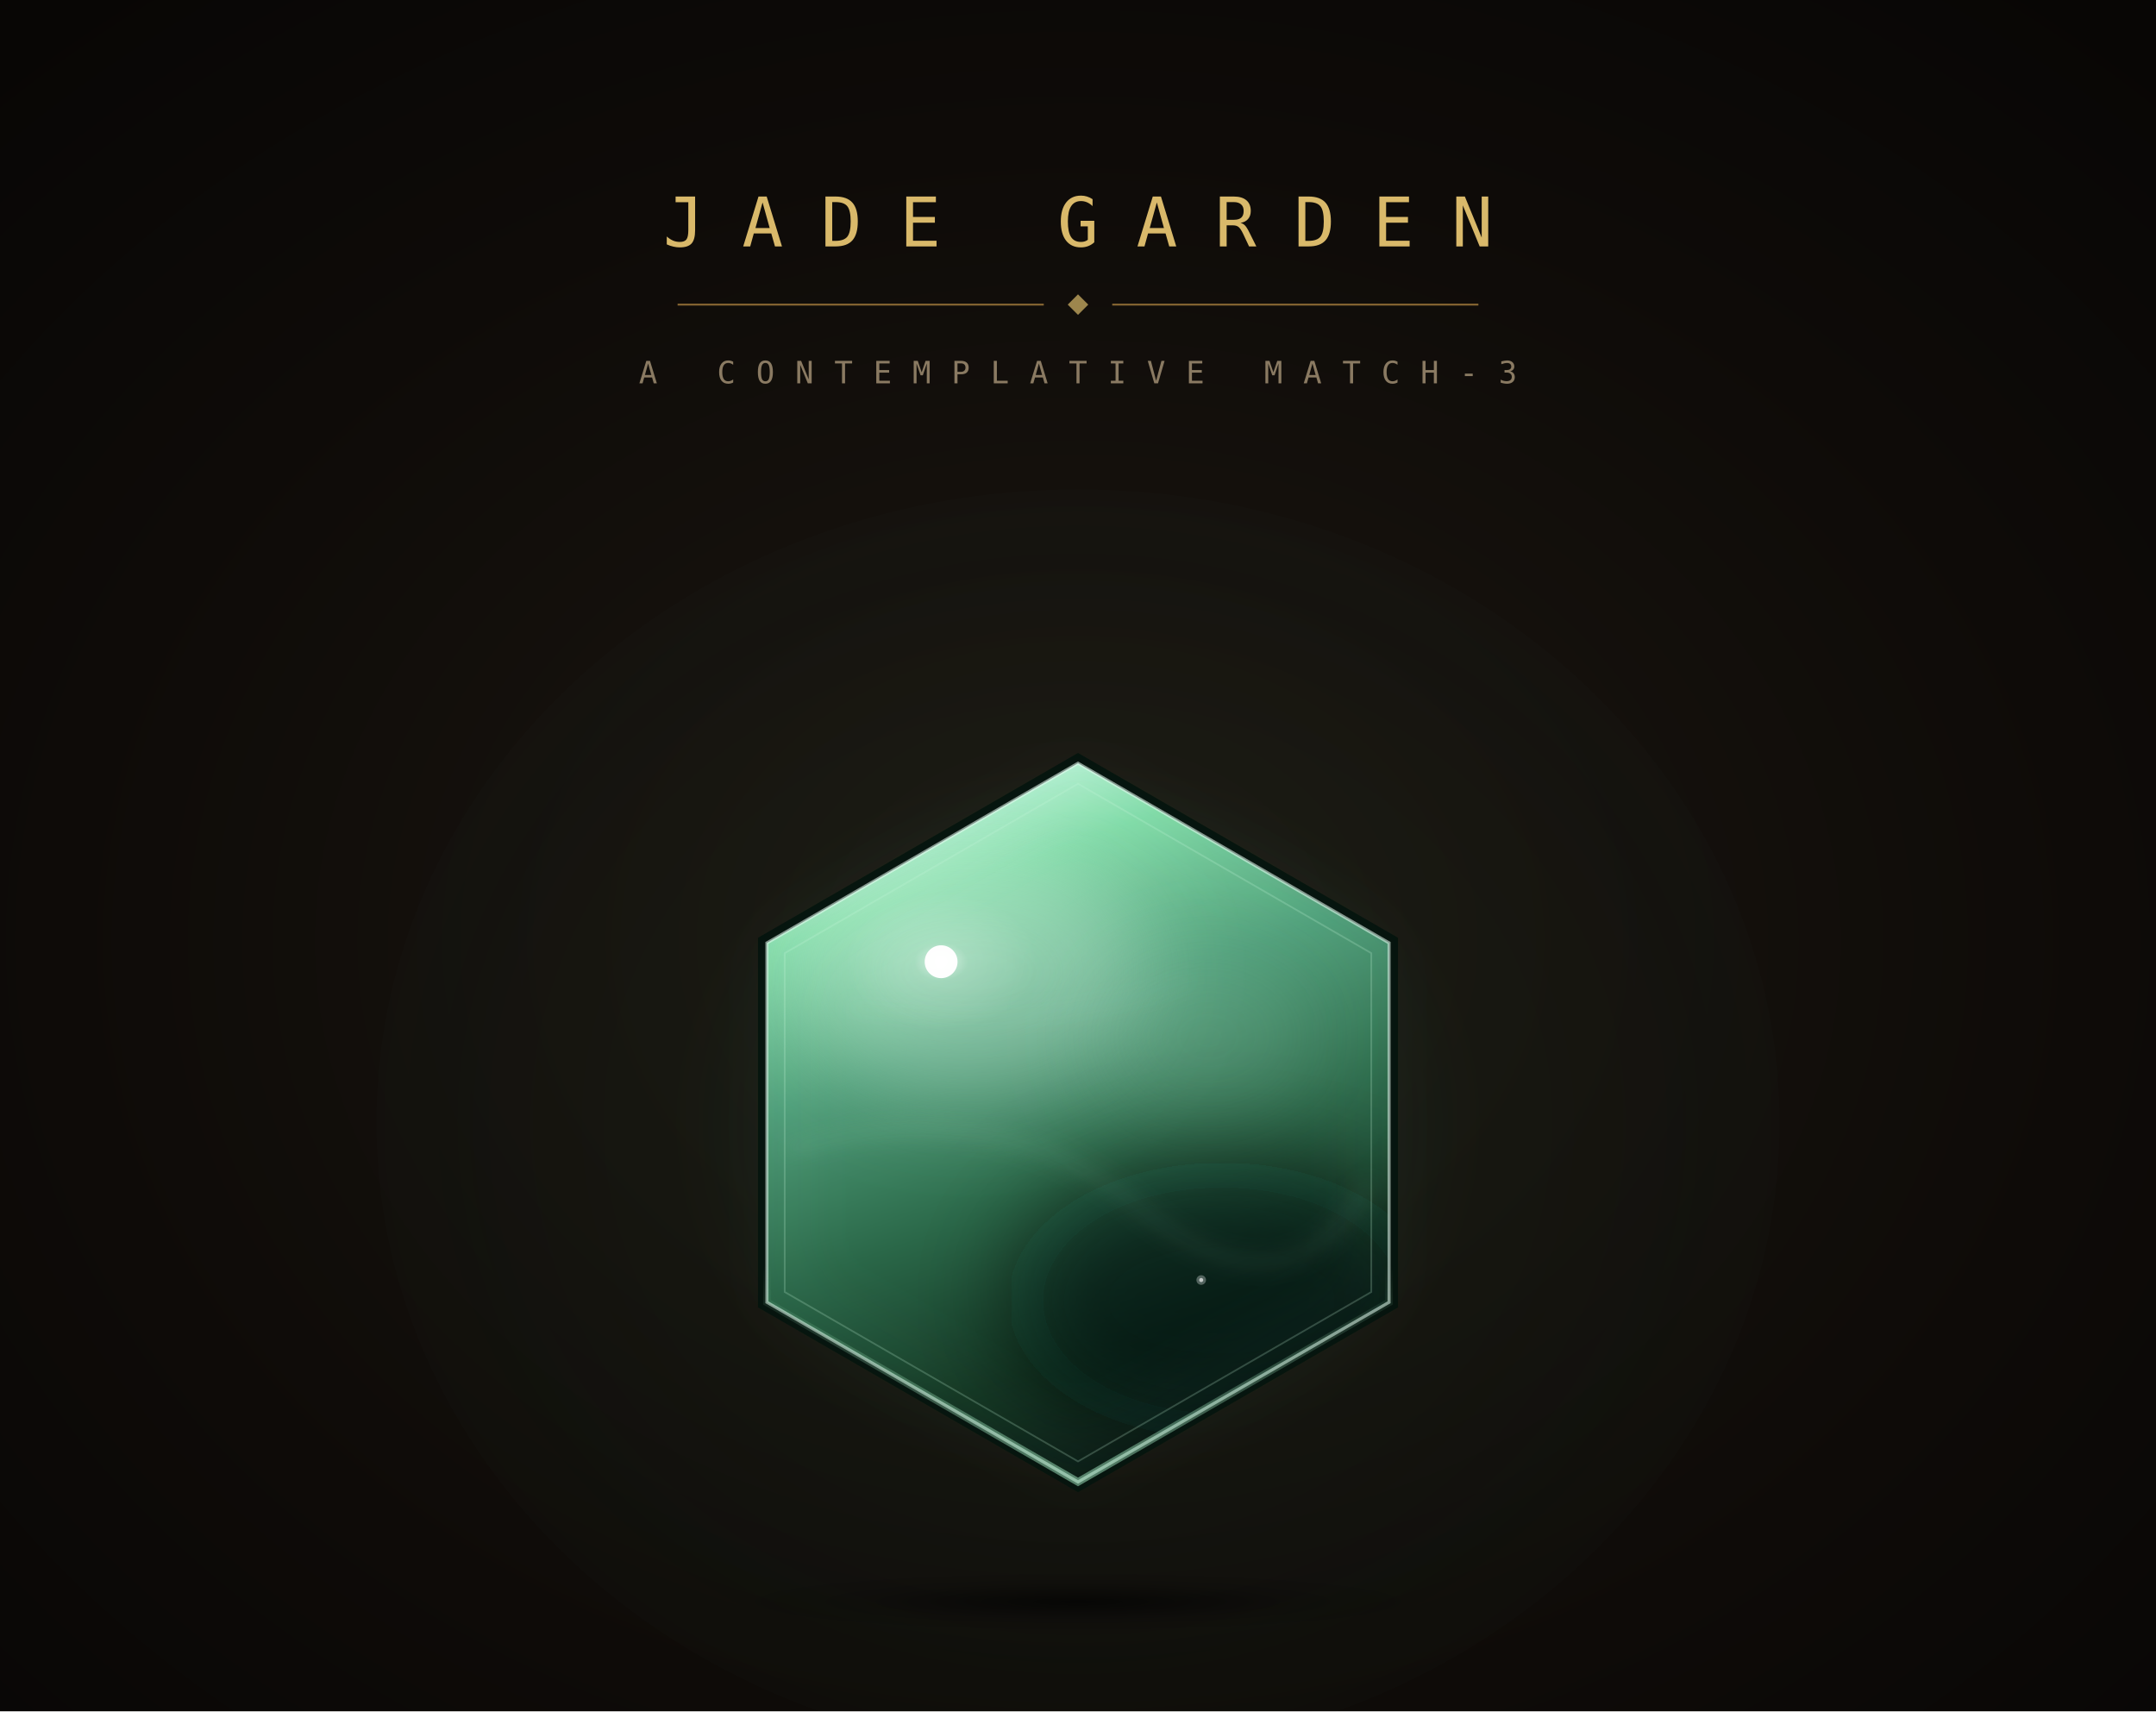
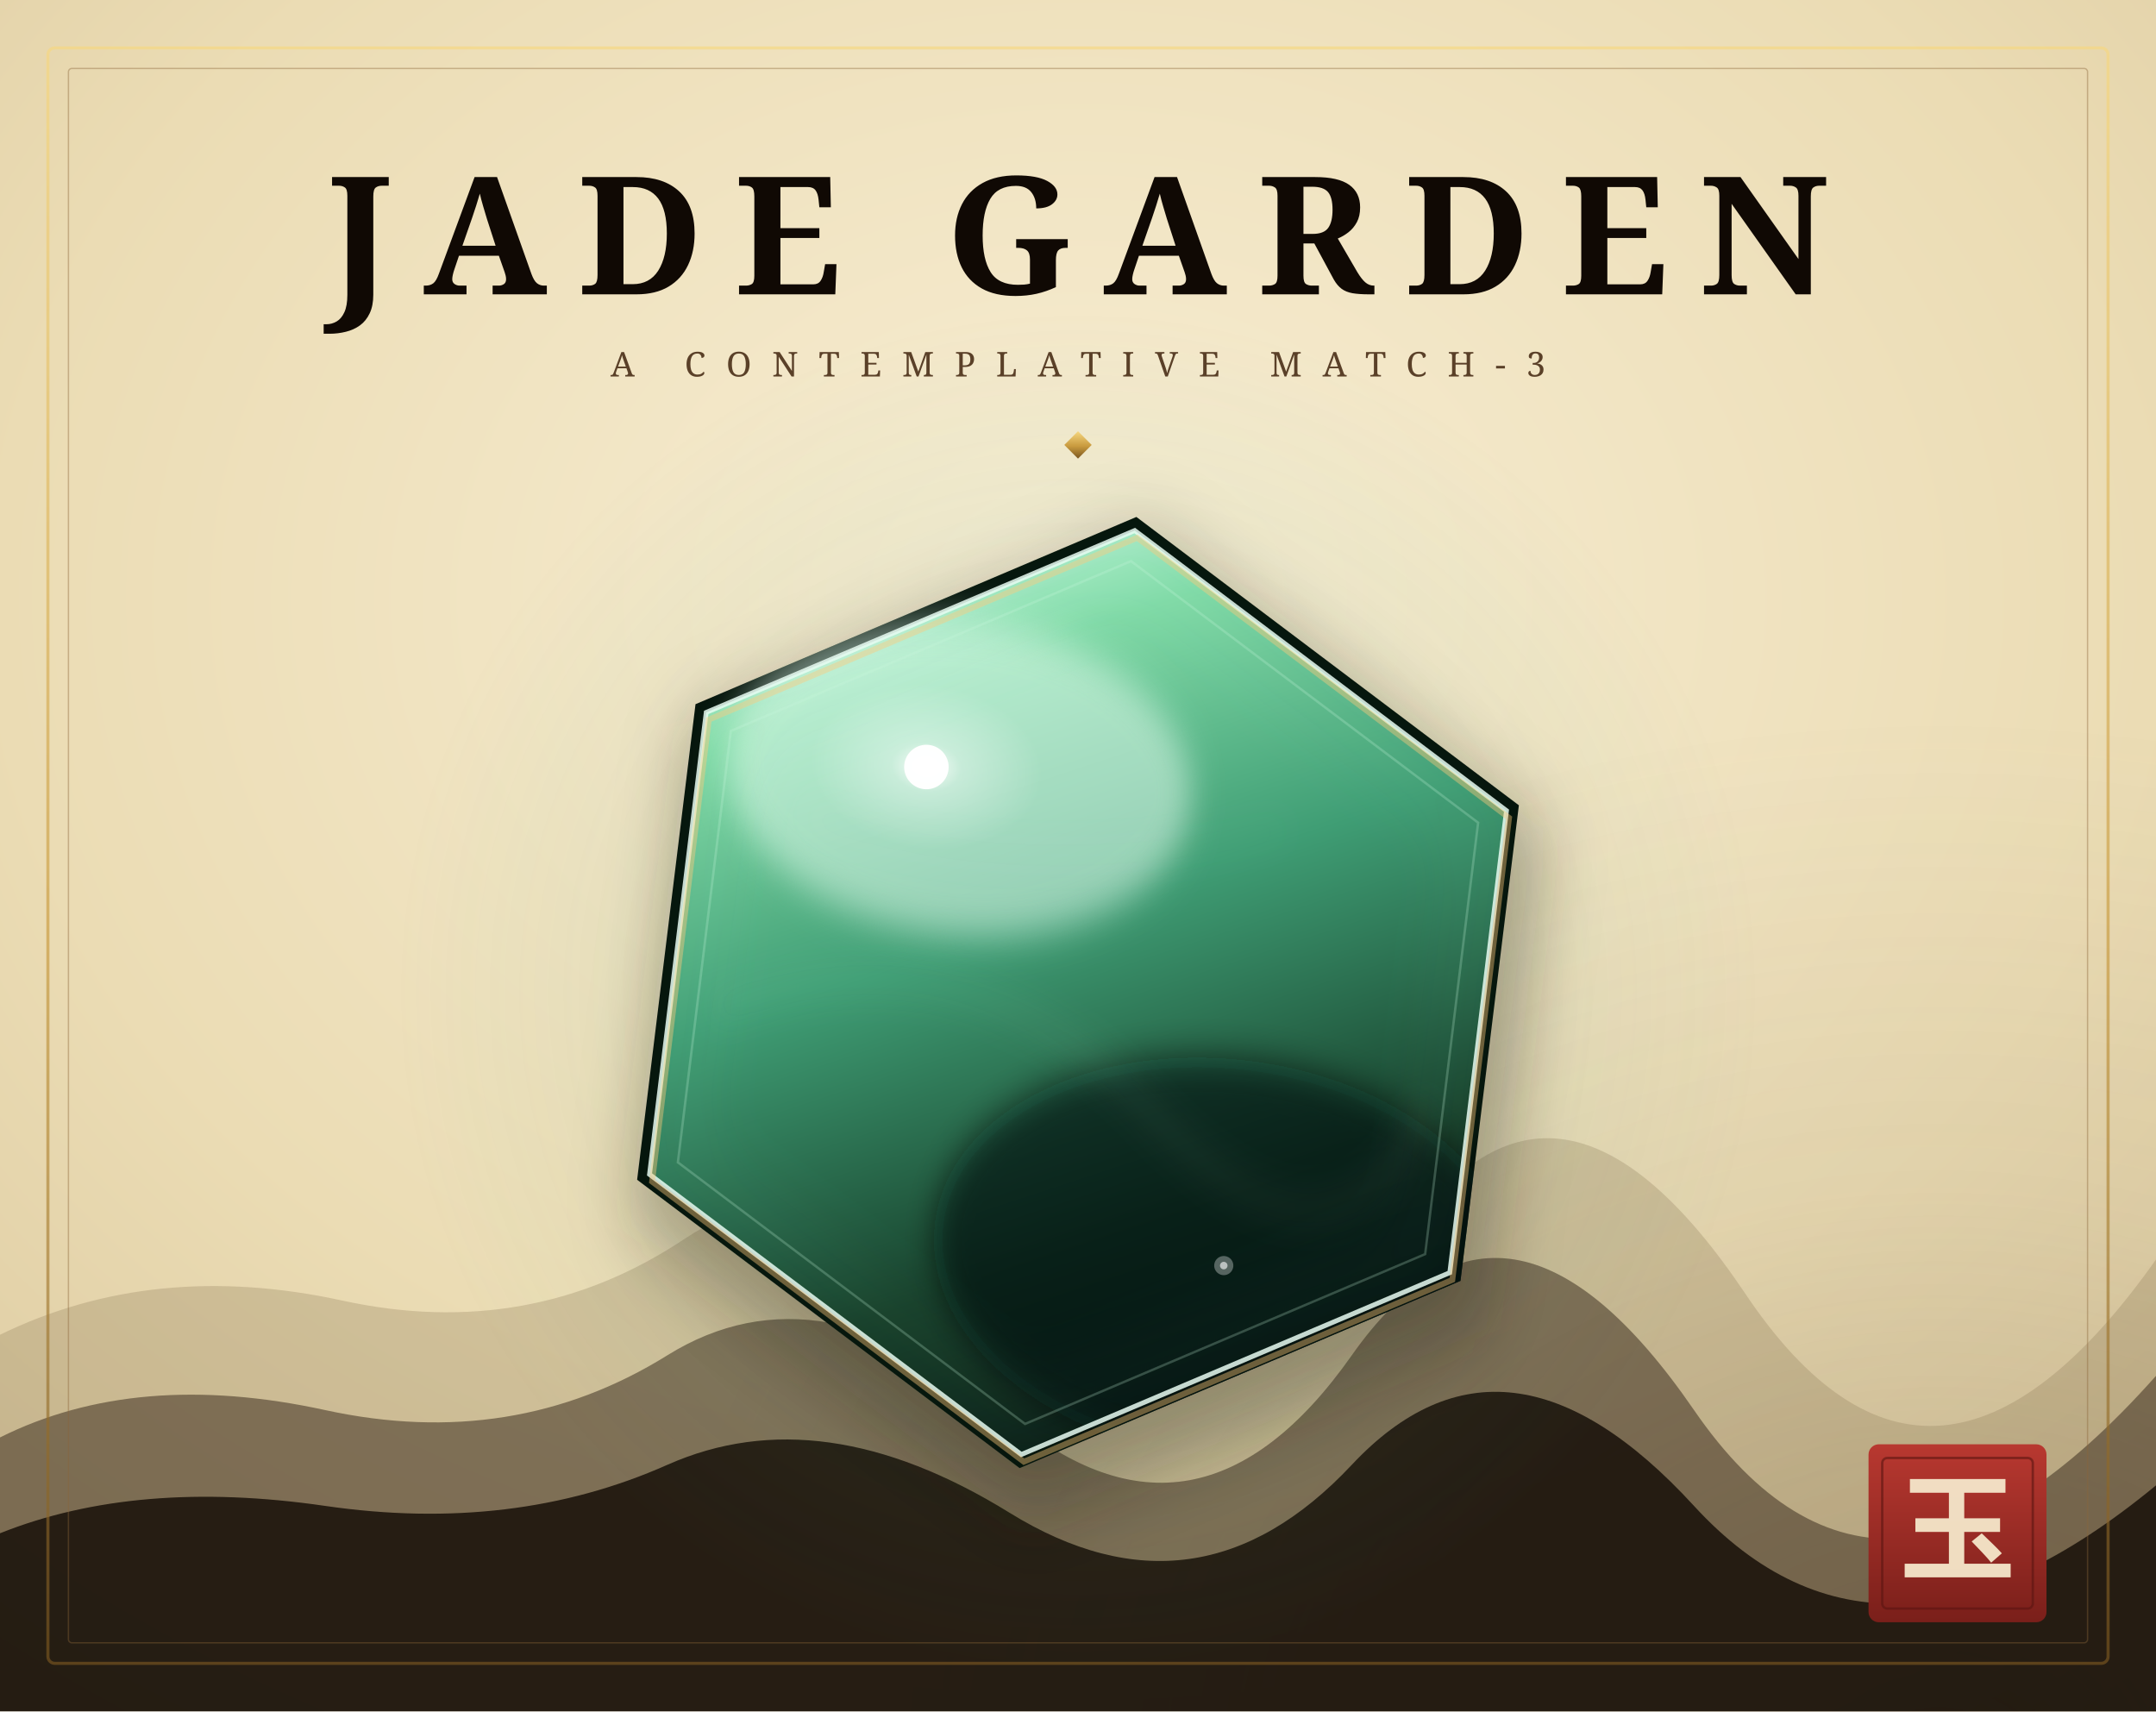
- <svg xmlns="http://www.w3.org/2000/svg" viewBox="0 0 630 500" width="630" height="500">
+ <svg xmlns="http://www.w3.org/2000/svg" viewBox="0 0 630 500">
  <defs>
-     <radialGradient id="stage" cx="0.5" cy="0.55" r="0.72">
-       <stop offset="0%" stop-color="#1C1712" />
-       <stop offset="65%" stop-color="#0E0B08" />
-       <stop offset="100%" stop-color="#080605" />
+     <radialGradient id="paper" cx="0.5" cy="0.35" r="0.9">
+       <stop offset="0%" stop-color="#F8EED4" />
+       <stop offset="55%" stop-color="#EBDCB4" />
+       <stop offset="100%" stop-color="#D6C297" />
    </radialGradient>
-     <linearGradient id="jadeBody" x1="0.35" y1="0" x2="0.65" y2="1">
+     <radialGradient id="inkWash" cx="0.7" cy="0.75" r="0.6">
+       <stop offset="0%" stop-color="#6B5A3E" stop-opacity="0.28" />
+       <stop offset="55%" stop-color="#6B5A3E" stop-opacity="0.08" />
+       <stop offset="100%" stop-color="#6B5A3E" stop-opacity="0" />
+     </radialGradient>
+     <linearGradient id="jadeBody" x1="0.3" y1="0" x2="0.7" y2="1">
      <stop offset="0%" stop-color="#C4F7DE" />
-       <stop offset="14%" stop-color="#7FD9A6" />
-       <stop offset="35%" stop-color="#4E9D78" />
-       <stop offset="58%" stop-color="#2A6748" />
-       <stop offset="80%" stop-color="#123522" />
-       <stop offset="100%" stop-color="#061410" />
+       <stop offset="15%" stop-color="#7FD9A6" />
+       <stop offset="42%" stop-color="#3F9D74" />
+       <stop offset="75%" stop-color="#163F2A" />
+       <stop offset="100%" stop-color="#051410" />
    </linearGradient>
-     <radialGradient id="jadeHalo" cx="0.5" cy="0.5" r="0.62">
-       <stop offset="0%" stop-color="#4FB880" stop-opacity="0.24" />
-       <stop offset="45%" stop-color="#2A6E4A" stop-opacity="0.06" />
-       <stop offset="100%" stop-color="#2A6E4A" stop-opacity="0" />
-     </radialGradient>
-     <radialGradient id="contact" cx="0.5" cy="0.5" r="0.5">
-       <stop offset="0%" stop-color="#000000" stop-opacity="0.60" />
-       <stop offset="60%" stop-color="#000000" stop-opacity="0.12" />
-       <stop offset="100%" stop-color="#000000" stop-opacity="0" />
+     <radialGradient id="jadeHalo" cx="0.5" cy="0.5" r="0.5">
+       <stop offset="0%" stop-color="#A8EEC4" stop-opacity="0.42" />
+       <stop offset="45%" stop-color="#4AA078" stop-opacity="0.10" />
+       <stop offset="100%" stop-color="#4AA078" stop-opacity="0" />
    </radialGradient>
    <radialGradient id="specHalo" cx="0.5" cy="0.5" r="0.5">
-       <stop offset="0%" stop-color="#FFFFFF" stop-opacity="0.75" />
-       <stop offset="28%" stop-color="#FFFFFF" stop-opacity="0.18" />
+       <stop offset="0%" stop-color="#FFFFFF" stop-opacity="0.95" />
+       <stop offset="30%" stop-color="#FFFFFF" stop-opacity="0.35" />
      <stop offset="100%" stop-color="#FFFFFF" stop-opacity="0" />
    </radialGradient>
-     <linearGradient id="bottomRim" x1="0" y1="0" x2="0" y2="1">
-       <stop offset="0%" stop-color="#A8F0C8" stop-opacity="0" />
-       <stop offset="70%" stop-color="#A8F0C8" stop-opacity="0" />
-       <stop offset="100%" stop-color="#A8F0C8" stop-opacity="0.55" />
+     <linearGradient id="gold" x1="0" y1="0" x2="0" y2="1">
+       <stop offset="0%" stop-color="#F6D780" />
+       <stop offset="55%" stop-color="#C89A3E" />
+       <stop offset="100%" stop-color="#7A5620" />
+     </linearGradient>
+     <linearGradient id="seal" x1="0" y1="0" x2="0" y2="1">
+       <stop offset="0%" stop-color="#B83830" />
+       <stop offset="100%" stop-color="#7A1F1A" />
    </linearGradient>
    <clipPath id="hexClip">
-       <polygon points="0,-105 90.9,-52.5 90.9,52.5 0,105 -90.9,52.5 -90.9,-52.5" />
+       <polygon points="0,-140 121.2,-70 121.2,70 0,140 -121.2,70 -121.2,-70" />
    </clipPath>
-     <filter id="blur8" x="-50%" y="-50%" width="200%" height="200%">
-       <feGaussianBlur stdDeviation="8" />
+     <filter id="softBlur" x="-50%" y="-50%" width="200%" height="200%">
+       <feGaussianBlur stdDeviation="5" />
    </filter>
-     <filter id="blur14" x="-50%" y="-50%" width="200%" height="200%">
-       <feGaussianBlur stdDeviation="14" />
-     </filter>
-     <filter id="blur3" x="-50%" y="-50%" width="200%" height="200%">
-       <feGaussianBlur stdDeviation="3" />
+     <filter id="jadeBlur" x="-50%" y="-50%" width="200%" height="200%">
+       <feGaussianBlur stdDeviation="10" />
    </filter>
  </defs>
-   <rect width="630" height="500" fill="url(#stage)" />
-   <text x="315" y="72" text-anchor="middle" font-family="'DejaVu Sans Mono', Menlo, Monaco, monospace" font-size="20" fill="#D9B96A" letter-spacing="11">JADE GARDEN</text>
-   <g opacity="0.7">
-     <line x1="198" y1="89" x2="305" y2="89" stroke="#B88A42" stroke-width="0.55" />
-     <line x1="325" y1="89" x2="432" y2="89" stroke="#B88A42" stroke-width="0.55" />
-     <polygon points="315,86 318,89 315,92 312,89" fill="#D9B96A" />
+   <rect width="100%" height="100%" fill="url(#paper)" />
+   <ellipse cx="440" cy="390" rx="320" ry="260" fill="url(#inkWash)" />
+   <path d="M 0,390 Q 45,368 100,380 T 200,362 T 305,380 T 410,362            T 510,378 T 630,368 L 630,500 L 0,500 Z" fill="#8A7554" opacity="0.28" />
+   <path d="M 0,420 Q 40,400 95,412 T 195,396 T 295,414 T 395,396            T 495,412 T 630,402 L 630,500 L 0,500 Z" fill="#3E3020" opacity="0.55" />
+   <path d="M 0,448 Q 40,432 95,440 T 195,428 T 295,442 T 395,428            T 495,440 T 630,434 L 630,500 L 0,500 Z" fill="#1A120A" opacity="0.88" />
+   <rect x="14" y="14" width="602" height="472" rx="2" ry="2" fill="none" stroke="url(#gold)" stroke-width="0.9" opacity="0.65" />
+   <rect x="20" y="20" width="590" height="460" rx="1" ry="1" fill="none" stroke="#8A6538" stroke-width="0.4" opacity="0.4" />
+   <g transform="translate(315 290) rotate(7)">
+     <ellipse cx="0" cy="0" rx="200" ry="200" fill="url(#jadeHalo)" />
+     <polygon points="0,-146 126.4,-73 126.4,73 0,146 -126.4,73 -126.4,-73" fill="#1A1208" opacity="0.30" filter="url(#jadeBlur)" transform="translate(4 10)" />
+     <polygon points="0,-140 121.2,-70 121.2,70 0,140 -121.2,70 -121.2,-70" fill="#04140B" />
+     <polygon points="0,-136 117.8,-68 117.8,68 0,136 -117.8,68 -117.8,-68" fill="url(#jadeBody)" />
+     <g clip-path="url(#hexClip)">
+       <ellipse cx="-42" cy="-58" rx="68" ry="46" fill="#E5FCEF" opacity="0.52" filter="url(#softBlur)" />
+       <ellipse cx="52" cy="72" rx="85" ry="58" fill="#020D07" opacity="0.62" filter="url(#softBlur)" />
+       <path d="M -105,18 Q -35,-18 25,32 T 105,22" fill="none" stroke="#C0F0D4" stroke-width="2.6" opacity="0.16" filter="url(#softBlur)" />
+       <path d="M -85,-42 Q -20,-28 55,-55" fill="none" stroke="#D0F8E0" stroke-width="1.6" opacity="0.10" filter="url(#softBlur)" />
+     </g>
+     <polygon points="0,-126 109.1,-63 109.1,63 0,126 -109.1,63 -109.1,-63" fill="none" stroke="#B8F4D4" stroke-width="3.4" opacity="0.15" filter="url(#jadeBlur)" />
+     <polygon points="0,-127 110,-63.5 110,63.5 0,127 -110,63.5 -110,-63.5" fill="none" stroke="#C8F8DC" stroke-width="0.7" opacity="0.24" />
+     <polygon points="0,-136 117.8,-68 117.8,68 0,136 -117.8,68 -117.8,-68" fill="none" stroke="#E8FCF2" stroke-width="1.4" opacity="0.85" />
+     <polygon points="0,-136 117.8,-68 117.8,68 0,136 -117.8,68 -117.8,-68" fill="none" stroke="#FFC97A" stroke-width="1.7" opacity="0.42" transform="translate(1 2)" />
+     <ellipse cx="-52" cy="-60" rx="34" ry="24" fill="url(#specHalo)" />
+     <circle cx="-52" cy="-60" r="6.5" fill="#FFFFFF" opacity="0.98" />
+     <circle cx="-52" cy="-60" r="2.5" fill="#FFFFFF" />
+     <circle cx="52" cy="74" r="2.8" fill="#FFFFFF" opacity="0.32" />
+     <circle cx="52" cy="74" r="1.1" fill="#FFFFFF" opacity="0.60" />
  </g>
-   <text x="315" y="112" text-anchor="middle" font-family="'DejaVu Sans Mono', Menlo, Monaco, monospace" font-size="9" fill="#8A7A62" letter-spacing="6">A CONTEMPLATIVE MATCH-3</text>
-   <ellipse cx="315" cy="328" rx="205" ry="185" fill="url(#jadeHalo)" />
-   <ellipse cx="315" cy="468" rx="105" ry="9" fill="url(#contact)" />
-   <g transform="translate(315 328)">
-     <polygon points="0,-108 93.5,-54 93.5,54 0,108 -93.5,54 -93.5,-54" fill="#04120C" />
-     <polygon points="0,-105 90.9,-52.5 90.9,52.5 0,105 -90.9,52.5 -90.9,-52.5" fill="url(#jadeBody)" />
-     <g clip-path="url(#hexClip)">
-       <ellipse cx="-32" cy="-44" rx="52" ry="36" fill="#E0FBEA" opacity="0.36" filter="url(#blur14)" />
-       <ellipse cx="38" cy="-25" rx="34" ry="25" fill="#D0F8E0" opacity="0.14" filter="url(#blur14)" />
-       <ellipse cx="42" cy="52" rx="62" ry="40" fill="#020E08" opacity="0.60" filter="url(#blur14)" />
-       <path d="M -85,8 Q -25,-10 18,25 T 85,18" fill="none" stroke="#C0F0D4" stroke-width="2.2" opacity="0.13" filter="url(#blur3)" />
-       <path d="M -68,-34 Q -17,-25 34,-42" fill="none" stroke="#D0F8E0" stroke-width="1.3" opacity="0.09" filter="url(#blur3)" />
-     </g>
-     <polygon points="0,-98 84.9,-49 84.9,49 0,98 -84.9,49 -84.9,-49" fill="none" stroke="#B8F4D4" stroke-width="3" opacity="0.13" filter="url(#blur8)" />
-     <polygon points="0,-99 85.7,-49.5 85.7,49.5 0,99 -85.7,49.5 -85.7,-49.5" fill="none" stroke="#C8F8DC" stroke-width="0.5" opacity="0.22" />
-     <polygon points="0,-105 90.9,-52.5 90.9,52.5 0,105 -90.9,52.5 -90.9,-52.5" fill="none" stroke="#E8FCF2" stroke-width="0.9" opacity="0.55" />
-     <polygon points="0,-105 90.9,-52.5 90.9,52.5 0,105 -90.9,52.5 -90.9,-52.5" fill="none" stroke="url(#bottomRim)" stroke-width="2.2" opacity="0.9" />
-     <ellipse cx="-40" cy="-47" rx="28" ry="20" fill="url(#specHalo)" opacity="0.88" />
-     <circle cx="-40" cy="-47" r="4.8" fill="#FFFFFF" opacity="0.98" />
-     <circle cx="-40" cy="-47" r="1.9" fill="#FFFFFF" />
-     <circle cx="36" cy="46" r="1.4" fill="#FFFFFF" opacity="0.30" />
-     <circle cx="36" cy="46" r="0.6" fill="#FFFFFF" opacity="0.65" />
+   <text x="315" y="86" text-anchor="middle" font-family="'Playfair Display','Didot','Bodoni 72',Georgia,serif" font-size="48" font-weight="900" fill="#100904" letter-spacing="9">JADE GARDEN</text>
+   <text x="315" y="110" text-anchor="middle" font-family="Georgia,serif" font-size="10" fill="#5A4028" letter-spacing="6">A CONTEMPLATIVE MATCH-3</text>
+   <line x1="60" y1="130" x2="295" y2="130" stroke="url(#gold)" stroke-width="0.7" opacity="0.85" />
+   <line x1="335" y1="130" x2="570" y2="130" stroke="url(#gold)" stroke-width="0.7" opacity="0.85" />
+   <polygon points="315,126 319,130 315,134 311,130" fill="url(#gold)" />
+   <g transform="translate(572 448)">
+     <rect x="-26" y="-26" width="52" height="52" rx="3" ry="3" fill="url(#seal)" />
+     <rect x="-22" y="-22" width="44" height="44" rx="1.5" ry="1.5" fill="none" stroke="#5A1410" stroke-width="0.7" opacity="0.6" />
+     <text x="0" y="11" text-anchor="middle" font-family="'Songti SC','STSong','PingFang SC',serif" font-size="34" font-weight="900" fill="#F4E4C8" opacity="0.96">玉</text>
  </g>
</svg>
